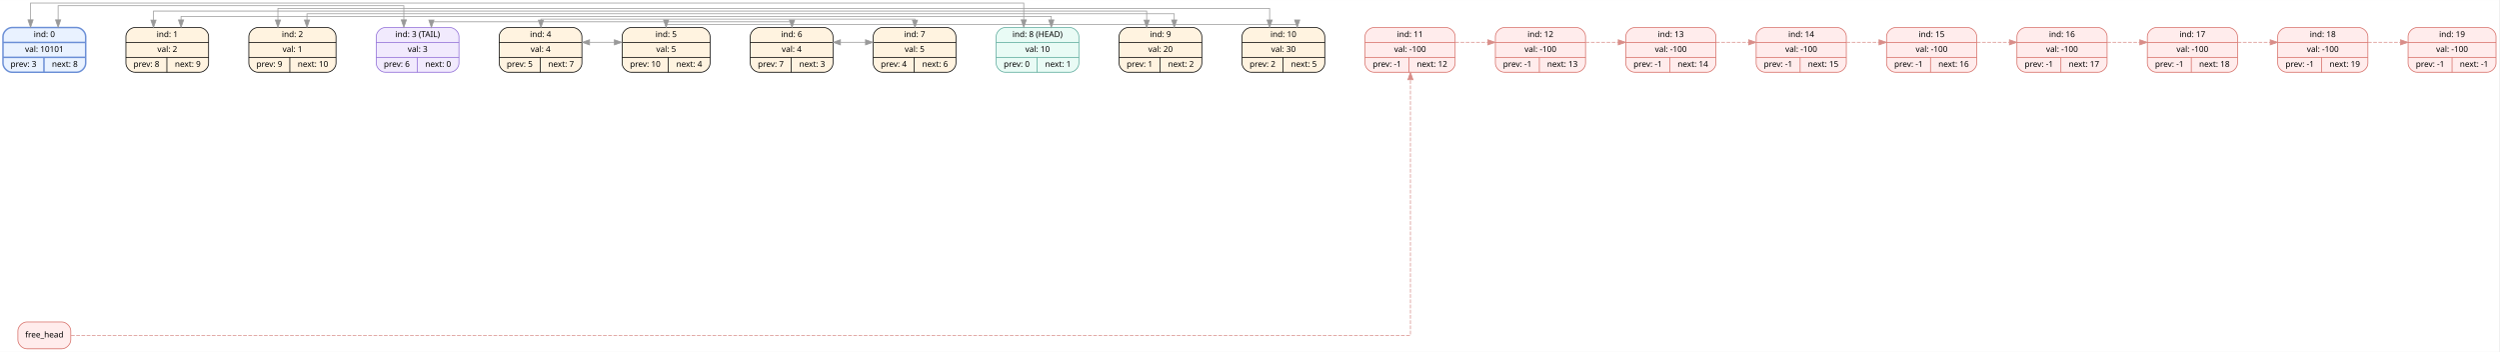
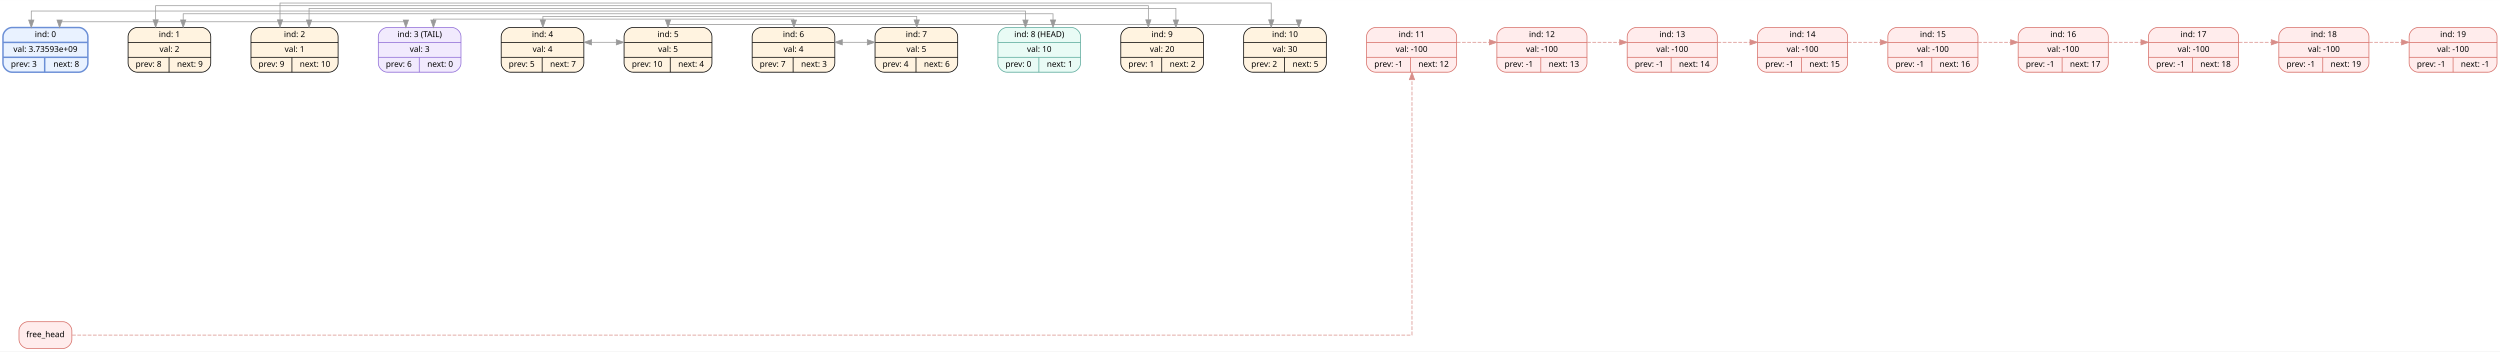
- <svg xmlns="http://www.w3.org/2000/svg" width="3354pt" height="472pt" viewBox="0.00 0.00 3354.00 471.90">
+ <svg xmlns="http://www.w3.org/2000/svg" width="3357pt" height="472pt" viewBox="0.00 0.00 3357.00 471.90">
  <g id="graph0" class="graph" transform="scale(1 1) rotate(0) translate(4 467.9)">
-     <polygon fill="white" stroke="transparent" points="-4,4 -4,-467.9 3350,-467.9 3350,4 -4,4" />
+     <polygon fill="white" stroke="transparent" points="-4,4 -4,-467.9 3353,-467.9 3353,4 -4,4" />
    <g id="node1" class="node">
-       <path fill="#e9f2ff" stroke="#6b8fd6" stroke-width="2" d="M12,-371C12,-371 99,-371 99,-371 105,-371 111,-377 111,-383 111,-383 111,-419 111,-419 111,-425 105,-431 99,-431 99,-431 12,-431 12,-431 6,-431 0,-425 0,-419 0,-419 0,-383 0,-383 0,-377 6,-371 12,-371" />
-       <text text-anchor="middle" x="55.5" y="-418.2" font-family="Fira Mono" font-size="11.00">ind: 0</text>
-       <polyline fill="none" stroke="#6b8fd6" stroke-width="2" points="0,-411 111,-411 " />
-       <text text-anchor="middle" x="55.5" y="-398.2" font-family="Fira Mono" font-size="11.00">val: 10101</text>
-       <polyline fill="none" stroke="#6b8fd6" stroke-width="2" points="0,-391 111,-391 " />
-       <text text-anchor="middle" x="27.5" y="-378.2" font-family="Fira Mono" font-size="11.00">prev: 3</text>
-       <polyline fill="none" stroke="#6b8fd6" stroke-width="2" points="55,-371 55,-391 " />
-       <text text-anchor="middle" x="83" y="-378.2" font-family="Fira Mono" font-size="11.00">next: 8</text>
+       <path fill="#e9f2ff" stroke="#6b8fd6" stroke-width="2" d="M12,-371C12,-371 102,-371 102,-371 108,-371 114,-377 114,-383 114,-383 114,-419 114,-419 114,-425 108,-431 102,-431 102,-431 12,-431 12,-431 6,-431 0,-425 0,-419 0,-419 0,-383 0,-383 0,-377 6,-371 12,-371" />
+       <text text-anchor="middle" x="57" y="-418.2" font-family="Fira Mono" font-size="11.00">ind: 0</text>
+       <polyline fill="none" stroke="#6b8fd6" stroke-width="2" points="0,-411 114,-411 " />
+       <text text-anchor="middle" x="57" y="-398.2" font-family="Fira Mono" font-size="11.00">val: 3.73593e+09</text>
+       <polyline fill="none" stroke="#6b8fd6" stroke-width="2" points="0,-391 114,-391 " />
+       <text text-anchor="middle" x="28" y="-378.2" font-family="Fira Mono" font-size="11.00">prev: 3</text>
+       <polyline fill="none" stroke="#6b8fd6" stroke-width="2" points="56,-371 56,-391 " />
+       <text text-anchor="middle" x="85" y="-378.2" font-family="Fira Mono" font-size="11.00">next: 8</text>
    </g>
    <g id="node2" class="node">
-       <path fill="#fff3e0" stroke="#000000" d="M177,-371C177,-371 264,-371 264,-371 270,-371 276,-377 276,-383 276,-383 276,-419 276,-419 276,-425 270,-431 264,-431 264,-431 177,-431 177,-431 171,-431 165,-425 165,-419 165,-419 165,-383 165,-383 165,-377 171,-371 177,-371" />
-       <text text-anchor="middle" x="220.5" y="-418.2" font-family="Fira Mono" font-size="11.00">ind: 1</text>
-       <polyline fill="none" stroke="#000000" points="165,-411 276,-411 " />
-       <text text-anchor="middle" x="220.5" y="-398.2" font-family="Fira Mono" font-size="11.00">val: 2</text>
-       <polyline fill="none" stroke="#000000" points="165,-391 276,-391 " />
-       <text text-anchor="middle" x="192.5" y="-378.2" font-family="Fira Mono" font-size="11.00">prev: 8</text>
-       <polyline fill="none" stroke="#000000" points="220,-371 220,-391 " />
-       <text text-anchor="middle" x="248" y="-378.2" font-family="Fira Mono" font-size="11.00">next: 9</text>
+       <path fill="#fff3e0" stroke="#000000" d="M180,-371C180,-371 267,-371 267,-371 273,-371 279,-377 279,-383 279,-383 279,-419 279,-419 279,-425 273,-431 267,-431 267,-431 180,-431 180,-431 174,-431 168,-425 168,-419 168,-419 168,-383 168,-383 168,-377 174,-371 180,-371" />
+       <text text-anchor="middle" x="223.5" y="-418.2" font-family="Fira Mono" font-size="11.00">ind: 1</text>
+       <polyline fill="none" stroke="#000000" points="168,-411 279,-411 " />
+       <text text-anchor="middle" x="223.5" y="-398.2" font-family="Fira Mono" font-size="11.00">val: 2</text>
+       <polyline fill="none" stroke="#000000" points="168,-391 279,-391 " />
+       <text text-anchor="middle" x="195.5" y="-378.2" font-family="Fira Mono" font-size="11.00">prev: 8</text>
+       <polyline fill="none" stroke="#000000" points="223,-371 223,-391 " />
+       <text text-anchor="middle" x="251" y="-378.2" font-family="Fira Mono" font-size="11.00">next: 9</text>
    </g>
    <g id="node9" class="node">
-       <path fill="#e9fbf5" stroke="#5aa99b" d="M1345,-371C1345,-371 1432,-371 1432,-371 1438,-371 1444,-377 1444,-383 1444,-383 1444,-419 1444,-419 1444,-425 1438,-431 1432,-431 1432,-431 1345,-431 1345,-431 1339,-431 1333,-425 1333,-419 1333,-419 1333,-383 1333,-383 1333,-377 1339,-371 1345,-371" />
-       <text text-anchor="middle" x="1388.5" y="-418.2" font-family="Fira Mono" font-size="11.00">ind: 8 (HEAD)</text>
-       <polyline fill="none" stroke="#5aa99b" points="1333,-411 1444,-411 " />
-       <text text-anchor="middle" x="1388.5" y="-398.2" font-family="Fira Mono" font-size="11.00">val: 10</text>
-       <polyline fill="none" stroke="#5aa99b" points="1333,-391 1444,-391 " />
-       <text text-anchor="middle" x="1360.5" y="-378.2" font-family="Fira Mono" font-size="11.00">prev: 0</text>
-       <polyline fill="none" stroke="#5aa99b" points="1388,-371 1388,-391 " />
-       <text text-anchor="middle" x="1416" y="-378.2" font-family="Fira Mono" font-size="11.00">next: 1</text>
+       <path fill="#e9fbf5" stroke="#5aa99b" d="M1348,-371C1348,-371 1435,-371 1435,-371 1441,-371 1447,-377 1447,-383 1447,-383 1447,-419 1447,-419 1447,-425 1441,-431 1435,-431 1435,-431 1348,-431 1348,-431 1342,-431 1336,-425 1336,-419 1336,-419 1336,-383 1336,-383 1336,-377 1342,-371 1348,-371" />
+       <text text-anchor="middle" x="1391.5" y="-418.2" font-family="Fira Mono" font-size="11.00">ind: 8 (HEAD)</text>
+       <polyline fill="none" stroke="#5aa99b" points="1336,-411 1447,-411 " />
+       <text text-anchor="middle" x="1391.5" y="-398.2" font-family="Fira Mono" font-size="11.00">val: 10</text>
+       <polyline fill="none" stroke="#5aa99b" points="1336,-391 1447,-391 " />
+       <text text-anchor="middle" x="1363.5" y="-378.2" font-family="Fira Mono" font-size="11.00">prev: 0</text>
+       <polyline fill="none" stroke="#5aa99b" points="1391,-371 1391,-391 " />
+       <text text-anchor="middle" x="1419" y="-378.2" font-family="Fira Mono" font-size="11.00">next: 1</text>
    </g>
    <g id="edge28" class="edge">
-       <path fill="none" stroke="#999999" d="M37,-441.34C37,-441.34 37,-463.9 37,-463.9 37,-463.9 1370,-463.9 1370,-463.9 1370,-463.9 1370,-441.34 1370,-441.34" />
-       <polygon fill="#999999" stroke="#999999" points="40.5,-441.34 37,-431.34 33.5,-441.34 40.5,-441.34" />
-       <polygon fill="#999999" stroke="#999999" points="1373.5,-441.34 1370,-431.34 1366.5,-441.34 1373.5,-441.34" />
+       <path fill="none" stroke="#999999" d="M38,-441C38,-441 38,-453.1 38,-453.1 38,-453.1 1373,-453.1 1373,-453.1 1373,-453.1 1373,-441 1373,-441" />
+       <polygon fill="#999999" stroke="#999999" points="41.5,-441 38,-431 34.5,-441 41.5,-441" />
+       <polygon fill="#999999" stroke="#999999" points="1376.5,-441 1373,-431 1369.5,-441 1376.5,-441" />
    </g>
    <g id="node3" class="node">
-       <path fill="#fff3e0" stroke="#000000" d="M342,-371C342,-371 435,-371 435,-371 441,-371 447,-377 447,-383 447,-383 447,-419 447,-419 447,-425 441,-431 435,-431 435,-431 342,-431 342,-431 336,-431 330,-425 330,-419 330,-419 330,-383 330,-383 330,-377 336,-371 342,-371" />
-       <text text-anchor="middle" x="388.5" y="-418.2" font-family="Fira Mono" font-size="11.00">ind: 2</text>
-       <polyline fill="none" stroke="#000000" points="330,-411 447,-411 " />
-       <text text-anchor="middle" x="388.5" y="-398.2" font-family="Fira Mono" font-size="11.00">val: 1</text>
-       <polyline fill="none" stroke="#000000" points="330,-391 447,-391 " />
-       <text text-anchor="middle" x="357.5" y="-378.2" font-family="Fira Mono" font-size="11.00">prev: 9</text>
-       <polyline fill="none" stroke="#000000" points="385,-371 385,-391 " />
-       <text text-anchor="middle" x="416" y="-378.2" font-family="Fira Mono" font-size="11.00">next: 10</text>
+       <path fill="#fff3e0" stroke="#000000" d="M345,-371C345,-371 438,-371 438,-371 444,-371 450,-377 450,-383 450,-383 450,-419 450,-419 450,-425 444,-431 438,-431 438,-431 345,-431 345,-431 339,-431 333,-425 333,-419 333,-419 333,-383 333,-383 333,-377 339,-371 345,-371" />
+       <text text-anchor="middle" x="391.5" y="-418.2" font-family="Fira Mono" font-size="11.00">ind: 2</text>
+       <polyline fill="none" stroke="#000000" points="333,-411 450,-411 " />
+       <text text-anchor="middle" x="391.5" y="-398.2" font-family="Fira Mono" font-size="11.00">val: 1</text>
+       <polyline fill="none" stroke="#000000" points="333,-391 450,-391 " />
+       <text text-anchor="middle" x="360.5" y="-378.2" font-family="Fira Mono" font-size="11.00">prev: 9</text>
+       <polyline fill="none" stroke="#000000" points="388,-371 388,-391 " />
+       <text text-anchor="middle" x="419" y="-378.2" font-family="Fira Mono" font-size="11.00">next: 10</text>
    </g>
    <g id="node10" class="node">
-       <path fill="#fff3e0" stroke="#000000" d="M1510,-371C1510,-371 1597,-371 1597,-371 1603,-371 1609,-377 1609,-383 1609,-383 1609,-419 1609,-419 1609,-425 1603,-431 1597,-431 1597,-431 1510,-431 1510,-431 1504,-431 1498,-425 1498,-419 1498,-419 1498,-383 1498,-383 1498,-377 1504,-371 1510,-371" />
-       <text text-anchor="middle" x="1553.5" y="-418.2" font-family="Fira Mono" font-size="11.00">ind: 9</text>
-       <polyline fill="none" stroke="#000000" points="1498,-411 1609,-411 " />
-       <text text-anchor="middle" x="1553.5" y="-398.2" font-family="Fira Mono" font-size="11.00">val: 20</text>
-       <polyline fill="none" stroke="#000000" points="1498,-391 1609,-391 " />
-       <text text-anchor="middle" x="1525.5" y="-378.2" font-family="Fira Mono" font-size="11.00">prev: 1</text>
-       <polyline fill="none" stroke="#000000" points="1553,-371 1553,-391 " />
-       <text text-anchor="middle" x="1581" y="-378.2" font-family="Fira Mono" font-size="11.00">next: 2</text>
+       <path fill="#fff3e0" stroke="#000000" d="M1513,-371C1513,-371 1600,-371 1600,-371 1606,-371 1612,-377 1612,-383 1612,-383 1612,-419 1612,-419 1612,-425 1606,-431 1600,-431 1600,-431 1513,-431 1513,-431 1507,-431 1501,-425 1501,-419 1501,-419 1501,-383 1501,-383 1501,-377 1507,-371 1513,-371" />
+       <text text-anchor="middle" x="1556.5" y="-418.2" font-family="Fira Mono" font-size="11.00">ind: 9</text>
+       <polyline fill="none" stroke="#000000" points="1501,-411 1612,-411 " />
+       <text text-anchor="middle" x="1556.5" y="-398.2" font-family="Fira Mono" font-size="11.00">val: 20</text>
+       <polyline fill="none" stroke="#000000" points="1501,-391 1612,-391 " />
+       <text text-anchor="middle" x="1528.5" y="-378.2" font-family="Fira Mono" font-size="11.00">prev: 1</text>
+       <polyline fill="none" stroke="#000000" points="1556,-371 1556,-391 " />
+       <text text-anchor="middle" x="1584" y="-378.2" font-family="Fira Mono" font-size="11.00">next: 2</text>
    </g>
    <g id="edge29" class="edge">
-       <path fill="none" stroke="#999999" d="M202,-441C202,-441 202,-453.1 202,-453.1 202,-453.1 1535,-453.1 1535,-453.1 1535,-453.1 1535,-441 1535,-441" />
-       <polygon fill="#999999" stroke="#999999" points="205.5,-441 202,-431 198.5,-441 205.5,-441" />
-       <polygon fill="#999999" stroke="#999999" points="1538.5,-441 1535,-431 1531.5,-441 1538.5,-441" />
+       <path fill="none" stroke="#999999" d="M205,-441.34C205,-441.34 205,-460.3 205,-460.3 205,-460.3 1538,-460.3 1538,-460.3 1538,-460.3 1538,-441.34 1538,-441.34" />
+       <polygon fill="#999999" stroke="#999999" points="208.5,-441.34 205,-431.34 201.5,-441.34 208.5,-441.34" />
+       <polygon fill="#999999" stroke="#999999" points="1541.5,-441.34 1538,-431.34 1534.5,-441.34 1541.5,-441.34" />
    </g>
    <g id="node4" class="node">
-       <path fill="#f1eafd" stroke="#8e6bd6" d="M513,-371C513,-371 600,-371 600,-371 606,-371 612,-377 612,-383 612,-383 612,-419 612,-419 612,-425 606,-431 600,-431 600,-431 513,-431 513,-431 507,-431 501,-425 501,-419 501,-419 501,-383 501,-383 501,-377 507,-371 513,-371" />
-       <text text-anchor="middle" x="556.5" y="-418.2" font-family="Fira Mono" font-size="11.00">ind: 3 (TAIL)</text>
-       <polyline fill="none" stroke="#8e6bd6" points="501,-411 612,-411 " />
-       <text text-anchor="middle" x="556.5" y="-398.2" font-family="Fira Mono" font-size="11.00">val: 3</text>
-       <polyline fill="none" stroke="#8e6bd6" points="501,-391 612,-391 " />
-       <text text-anchor="middle" x="528.5" y="-378.2" font-family="Fira Mono" font-size="11.00">prev: 6</text>
-       <polyline fill="none" stroke="#8e6bd6" points="556,-371 556,-391 " />
-       <text text-anchor="middle" x="584" y="-378.2" font-family="Fira Mono" font-size="11.00">next: 0</text>
+       <path fill="#f1eafd" stroke="#8e6bd6" d="M516,-371C516,-371 603,-371 603,-371 609,-371 615,-377 615,-383 615,-383 615,-419 615,-419 615,-425 609,-431 603,-431 603,-431 516,-431 516,-431 510,-431 504,-425 504,-419 504,-419 504,-383 504,-383 504,-377 510,-371 516,-371" />
+       <text text-anchor="middle" x="559.5" y="-418.2" font-family="Fira Mono" font-size="11.00">ind: 3 (TAIL)</text>
+       <polyline fill="none" stroke="#8e6bd6" points="504,-411 615,-411 " />
+       <text text-anchor="middle" x="559.5" y="-398.2" font-family="Fira Mono" font-size="11.00">val: 3</text>
+       <polyline fill="none" stroke="#8e6bd6" points="504,-391 615,-391 " />
+       <text text-anchor="middle" x="531.5" y="-378.2" font-family="Fira Mono" font-size="11.00">prev: 6</text>
+       <polyline fill="none" stroke="#8e6bd6" points="559,-371 559,-391 " />
+       <text text-anchor="middle" x="587" y="-378.2" font-family="Fira Mono" font-size="11.00">next: 0</text>
    </g>
    <g id="node11" class="node">
-       <path fill="#fff3e0" stroke="#000000" d="M1675,-371C1675,-371 1762,-371 1762,-371 1768,-371 1774,-377 1774,-383 1774,-383 1774,-419 1774,-419 1774,-425 1768,-431 1762,-431 1762,-431 1675,-431 1675,-431 1669,-431 1663,-425 1663,-419 1663,-419 1663,-383 1663,-383 1663,-377 1669,-371 1675,-371" />
-       <text text-anchor="middle" x="1718.5" y="-418.2" font-family="Fira Mono" font-size="11.00">ind: 10</text>
-       <polyline fill="none" stroke="#000000" points="1663,-411 1774,-411 " />
-       <text text-anchor="middle" x="1718.5" y="-398.2" font-family="Fira Mono" font-size="11.00">val: 30</text>
-       <polyline fill="none" stroke="#000000" points="1663,-391 1774,-391 " />
-       <text text-anchor="middle" x="1690.5" y="-378.2" font-family="Fira Mono" font-size="11.00">prev: 2</text>
-       <polyline fill="none" stroke="#000000" points="1718,-371 1718,-391 " />
-       <text text-anchor="middle" x="1746" y="-378.2" font-family="Fira Mono" font-size="11.00">next: 5</text>
+       <path fill="#fff3e0" stroke="#000000" d="M1678,-371C1678,-371 1765,-371 1765,-371 1771,-371 1777,-377 1777,-383 1777,-383 1777,-419 1777,-419 1777,-425 1771,-431 1765,-431 1765,-431 1678,-431 1678,-431 1672,-431 1666,-425 1666,-419 1666,-419 1666,-383 1666,-383 1666,-377 1672,-371 1678,-371" />
+       <text text-anchor="middle" x="1721.5" y="-418.2" font-family="Fira Mono" font-size="11.00">ind: 10</text>
+       <polyline fill="none" stroke="#000000" points="1666,-411 1777,-411 " />
+       <text text-anchor="middle" x="1721.5" y="-398.2" font-family="Fira Mono" font-size="11.00">val: 30</text>
+       <polyline fill="none" stroke="#000000" points="1666,-391 1777,-391 " />
+       <text text-anchor="middle" x="1693.5" y="-378.2" font-family="Fira Mono" font-size="11.00">prev: 2</text>
+       <polyline fill="none" stroke="#000000" points="1721,-371 1721,-391 " />
+       <text text-anchor="middle" x="1749" y="-378.2" font-family="Fira Mono" font-size="11.00">next: 5</text>
    </g>
    <g id="edge30" class="edge">
-       <path fill="none" stroke="#999999" d="M369,-441.13C369,-441.13 369,-456.7 369,-456.7 369,-456.7 1700,-456.7 1700,-456.7 1700,-456.7 1700,-441.13 1700,-441.13" />
-       <polygon fill="#999999" stroke="#999999" points="372.5,-441.13 369,-431.13 365.5,-441.13 372.5,-441.13" />
-       <polygon fill="#999999" stroke="#999999" points="1703.5,-441.13 1700,-431.13 1696.5,-441.13 1703.5,-441.13" />
+       <path fill="none" stroke="#999999" d="M372,-441.34C372,-441.34 372,-463.9 372,-463.9 372,-463.9 1703,-463.9 1703,-463.9 1703,-463.9 1703,-441.34 1703,-441.34" />
+       <polygon fill="#999999" stroke="#999999" points="375.5,-441.34 372,-431.34 368.5,-441.34 375.5,-441.34" />
+       <polygon fill="#999999" stroke="#999999" points="1706.5,-441.34 1703,-431.34 1699.5,-441.34 1706.5,-441.34" />
    </g>
    <g id="edge31" class="edge">
-       <path fill="none" stroke="#999999" d="M538,-441.34C538,-441.34 538,-460.3 538,-460.3 538,-460.3 74,-460.3 74,-460.3 74,-460.3 74,-441.34 74,-441.34" />
-       <polygon fill="#999999" stroke="#999999" points="541.5,-441.34 538,-431.34 534.5,-441.34 541.5,-441.34" />
-       <polygon fill="#999999" stroke="#999999" points="77.5,-441.34 74,-431.34 70.5,-441.34 77.5,-441.34" />
+       <path fill="none" stroke="#999999" d="M541,-437.94C541,-437.94 541,-438.7 541,-438.7 541,-438.7 76,-438.7 76,-438.7 76,-438.7 76,-437.94 76,-437.94" />
+       <polygon fill="#999999" stroke="#999999" points="544.5,-441.07 541,-431.07 537.5,-441.07 544.5,-441.07" />
+       <polygon fill="#999999" stroke="#999999" points="79.5,-441.07 76,-431.07 72.5,-441.07 79.5,-441.07" />
    </g>
    <g id="node5" class="node">
-       <path fill="#fff3e0" stroke="#000000" d="M678,-371C678,-371 765,-371 765,-371 771,-371 777,-377 777,-383 777,-383 777,-419 777,-419 777,-425 771,-431 765,-431 765,-431 678,-431 678,-431 672,-431 666,-425 666,-419 666,-419 666,-383 666,-383 666,-377 672,-371 678,-371" />
-       <text text-anchor="middle" x="721.5" y="-418.2" font-family="Fira Mono" font-size="11.00">ind: 4</text>
-       <polyline fill="none" stroke="#000000" points="666,-411 777,-411 " />
-       <text text-anchor="middle" x="721.5" y="-398.2" font-family="Fira Mono" font-size="11.00">val: 4</text>
-       <polyline fill="none" stroke="#000000" points="666,-391 777,-391 " />
-       <text text-anchor="middle" x="693.5" y="-378.2" font-family="Fira Mono" font-size="11.00">prev: 5</text>
-       <polyline fill="none" stroke="#000000" points="721,-371 721,-391 " />
-       <text text-anchor="middle" x="749" y="-378.2" font-family="Fira Mono" font-size="11.00">next: 7</text>
+       <path fill="#fff3e0" stroke="#000000" d="M681,-371C681,-371 768,-371 768,-371 774,-371 780,-377 780,-383 780,-383 780,-419 780,-419 780,-425 774,-431 768,-431 768,-431 681,-431 681,-431 675,-431 669,-425 669,-419 669,-419 669,-383 669,-383 669,-377 675,-371 681,-371" />
+       <text text-anchor="middle" x="724.5" y="-418.2" font-family="Fira Mono" font-size="11.00">ind: 4</text>
+       <polyline fill="none" stroke="#000000" points="669,-411 780,-411 " />
+       <text text-anchor="middle" x="724.5" y="-398.2" font-family="Fira Mono" font-size="11.00">val: 4</text>
+       <polyline fill="none" stroke="#000000" points="669,-391 780,-391 " />
+       <text text-anchor="middle" x="696.5" y="-378.2" font-family="Fira Mono" font-size="11.00">prev: 5</text>
+       <polyline fill="none" stroke="#000000" points="724,-371 724,-391 " />
+       <text text-anchor="middle" x="752" y="-378.2" font-family="Fira Mono" font-size="11.00">next: 7</text>
    </g>
    <g id="node6" class="node">
-       <path fill="#fff3e0" stroke="#000000" d="M843,-371C843,-371 937,-371 937,-371 943,-371 949,-377 949,-383 949,-383 949,-419 949,-419 949,-425 943,-431 937,-431 937,-431 843,-431 843,-431 837,-431 831,-425 831,-419 831,-419 831,-383 831,-383 831,-377 837,-371 843,-371" />
-       <text text-anchor="middle" x="890" y="-418.2" font-family="Fira Mono" font-size="11.00">ind: 5</text>
-       <polyline fill="none" stroke="#000000" points="831,-411 949,-411 " />
-       <text text-anchor="middle" x="890" y="-398.2" font-family="Fira Mono" font-size="11.00">val: 5</text>
-       <polyline fill="none" stroke="#000000" points="831,-391 949,-391 " />
-       <text text-anchor="middle" x="862" y="-378.2" font-family="Fira Mono" font-size="11.00">prev: 10</text>
-       <polyline fill="none" stroke="#000000" points="893,-371 893,-391 " />
-       <text text-anchor="middle" x="921" y="-378.2" font-family="Fira Mono" font-size="11.00">next: 4</text>
+       <path fill="#fff3e0" stroke="#000000" d="M846,-371C846,-371 940,-371 940,-371 946,-371 952,-377 952,-383 952,-383 952,-419 952,-419 952,-425 946,-431 940,-431 940,-431 846,-431 846,-431 840,-431 834,-425 834,-419 834,-419 834,-383 834,-383 834,-377 840,-371 846,-371" />
+       <text text-anchor="middle" x="893" y="-418.2" font-family="Fira Mono" font-size="11.00">ind: 5</text>
+       <polyline fill="none" stroke="#000000" points="834,-411 952,-411 " />
+       <text text-anchor="middle" x="893" y="-398.2" font-family="Fira Mono" font-size="11.00">val: 5</text>
+       <polyline fill="none" stroke="#000000" points="834,-391 952,-391 " />
+       <text text-anchor="middle" x="865" y="-378.2" font-family="Fira Mono" font-size="11.00">prev: 10</text>
+       <polyline fill="none" stroke="#000000" points="896,-371 896,-391 " />
+       <text text-anchor="middle" x="924" y="-378.2" font-family="Fira Mono" font-size="11.00">next: 4</text>
    </g>
    <g id="node8" class="node">
-       <path fill="#fff3e0" stroke="#000000" d="M1180,-371C1180,-371 1267,-371 1267,-371 1273,-371 1279,-377 1279,-383 1279,-383 1279,-419 1279,-419 1279,-425 1273,-431 1267,-431 1267,-431 1180,-431 1180,-431 1174,-431 1168,-425 1168,-419 1168,-419 1168,-383 1168,-383 1168,-377 1174,-371 1180,-371" />
-       <text text-anchor="middle" x="1223.5" y="-418.2" font-family="Fira Mono" font-size="11.00">ind: 7</text>
-       <polyline fill="none" stroke="#000000" points="1168,-411 1279,-411 " />
-       <text text-anchor="middle" x="1223.5" y="-398.2" font-family="Fira Mono" font-size="11.00">val: 5</text>
-       <polyline fill="none" stroke="#000000" points="1168,-391 1279,-391 " />
-       <text text-anchor="middle" x="1195.5" y="-378.2" font-family="Fira Mono" font-size="11.00">prev: 4</text>
-       <polyline fill="none" stroke="#000000" points="1223,-371 1223,-391 " />
-       <text text-anchor="middle" x="1251" y="-378.2" font-family="Fira Mono" font-size="11.00">next: 6</text>
+       <path fill="#fff3e0" stroke="#000000" d="M1183,-371C1183,-371 1270,-371 1270,-371 1276,-371 1282,-377 1282,-383 1282,-383 1282,-419 1282,-419 1282,-425 1276,-431 1270,-431 1270,-431 1183,-431 1183,-431 1177,-431 1171,-425 1171,-419 1171,-419 1171,-383 1171,-383 1171,-377 1177,-371 1183,-371" />
+       <text text-anchor="middle" x="1226.5" y="-418.2" font-family="Fira Mono" font-size="11.00">ind: 7</text>
+       <polyline fill="none" stroke="#000000" points="1171,-411 1282,-411 " />
+       <text text-anchor="middle" x="1226.5" y="-398.2" font-family="Fira Mono" font-size="11.00">val: 5</text>
+       <polyline fill="none" stroke="#000000" points="1171,-391 1282,-391 " />
+       <text text-anchor="middle" x="1198.5" y="-378.2" font-family="Fira Mono" font-size="11.00">prev: 4</text>
+       <polyline fill="none" stroke="#000000" points="1226,-371 1226,-391 " />
+       <text text-anchor="middle" x="1254" y="-378.2" font-family="Fira Mono" font-size="11.00">next: 6</text>
    </g>
    <g id="edge32" class="edge">
-       <path fill="none" stroke="#999999" d="M722,-441.01C722,-441.01 722,-442.3 722,-442.3 722,-442.3 1224,-442.3 1224,-442.3 1224,-442.3 1224,-441.01 1224,-441.01" />
-       <polygon fill="#999999" stroke="#999999" points="725.5,-441.01 722,-431.01 718.5,-441.01 725.5,-441.01" />
-       <polygon fill="#999999" stroke="#999999" points="1227.5,-441.01 1224,-431.01 1220.5,-441.01 1227.5,-441.01" />
+       <path fill="none" stroke="#999999" d="M725,-441.2C725,-441.2 725,-445.9 725,-445.9 725,-445.9 1227,-445.9 1227,-445.9 1227,-445.9 1227,-441.2 1227,-441.2" />
+       <polygon fill="#999999" stroke="#999999" points="728.5,-441.2 725,-431.2 721.5,-441.2 728.5,-441.2" />
+       <polygon fill="#999999" stroke="#999999" points="1230.5,-441.2 1227,-431.2 1223.5,-441.2 1230.5,-441.2" />
    </g>
    <g id="edge33" class="edge">
-       <path fill="none" stroke="#999999" d="M820.59,-411.17C820.59,-411.17 787.27,-411.17 787.27,-411.17" />
-       <polygon fill="#999999" stroke="#999999" points="787.27,-407.67 777.27,-411.17 787.27,-414.67 787.27,-407.67" />
-       <polygon fill="#999999" stroke="#999999" points="820.59,-414.67 830.59,-411.17 820.59,-407.67 820.59,-414.67" />
+       <path fill="none" stroke="#999999" d="M823.59,-411.17C823.59,-411.17 790.27,-411.17 790.27,-411.17" />
+       <polygon fill="#999999" stroke="#999999" points="790.27,-407.67 780.27,-411.17 790.27,-414.67 790.27,-407.67" />
+       <polygon fill="#999999" stroke="#999999" points="823.59,-414.67 833.59,-411.17 823.59,-407.67 823.59,-414.67" />
    </g>
    <g id="node7" class="node">
-       <path fill="#fff3e0" stroke="#000000" d="M1015,-371C1015,-371 1102,-371 1102,-371 1108,-371 1114,-377 1114,-383 1114,-383 1114,-419 1114,-419 1114,-425 1108,-431 1102,-431 1102,-431 1015,-431 1015,-431 1009,-431 1003,-425 1003,-419 1003,-419 1003,-383 1003,-383 1003,-377 1009,-371 1015,-371" />
-       <text text-anchor="middle" x="1058.5" y="-418.2" font-family="Fira Mono" font-size="11.00">ind: 6</text>
-       <polyline fill="none" stroke="#000000" points="1003,-411 1114,-411 " />
-       <text text-anchor="middle" x="1058.5" y="-398.2" font-family="Fira Mono" font-size="11.00">val: 4</text>
-       <polyline fill="none" stroke="#000000" points="1003,-391 1114,-391 " />
-       <text text-anchor="middle" x="1030.5" y="-378.2" font-family="Fira Mono" font-size="11.00">prev: 7</text>
-       <polyline fill="none" stroke="#000000" points="1058,-371 1058,-391 " />
-       <text text-anchor="middle" x="1086" y="-378.2" font-family="Fira Mono" font-size="11.00">next: 3</text>
+       <path fill="#fff3e0" stroke="#000000" d="M1018,-371C1018,-371 1105,-371 1105,-371 1111,-371 1117,-377 1117,-383 1117,-383 1117,-419 1117,-419 1117,-425 1111,-431 1105,-431 1105,-431 1018,-431 1018,-431 1012,-431 1006,-425 1006,-419 1006,-419 1006,-383 1006,-383 1006,-377 1012,-371 1018,-371" />
+       <text text-anchor="middle" x="1061.5" y="-418.2" font-family="Fira Mono" font-size="11.00">ind: 6</text>
+       <polyline fill="none" stroke="#000000" points="1006,-411 1117,-411 " />
+       <text text-anchor="middle" x="1061.5" y="-398.2" font-family="Fira Mono" font-size="11.00">val: 4</text>
+       <polyline fill="none" stroke="#000000" points="1006,-391 1117,-391 " />
+       <text text-anchor="middle" x="1033.5" y="-378.2" font-family="Fira Mono" font-size="11.00">prev: 7</text>
+       <polyline fill="none" stroke="#000000" points="1061,-371 1061,-391 " />
+       <text text-anchor="middle" x="1089" y="-378.2" font-family="Fira Mono" font-size="11.00">next: 3</text>
    </g>
    <g id="edge34" class="edge">
-       <path fill="none" stroke="#999999" d="M1059,-437.94C1059,-437.94 1059,-438.7 1059,-438.7 1059,-438.7 575,-438.7 575,-438.7 575,-438.7 575,-437.94 575,-437.94" />
-       <polygon fill="#999999" stroke="#999999" points="1062.5,-441.07 1059,-431.07 1055.5,-441.07 1062.5,-441.07" />
-       <polygon fill="#999999" stroke="#999999" points="578.5,-441.07 575,-431.07 571.5,-441.07 578.5,-441.07" />
+       <path fill="none" stroke="#999999" d="M1062,-441.01C1062,-441.01 1062,-442.3 1062,-442.3 1062,-442.3 578,-442.3 578,-442.3 578,-442.3 578,-441.01 578,-441.01" />
+       <polygon fill="#999999" stroke="#999999" points="1065.5,-441.01 1062,-431.01 1058.5,-441.01 1065.5,-441.01" />
+       <polygon fill="#999999" stroke="#999999" points="581.5,-441.01 578,-431.01 574.5,-441.01 581.5,-441.01" />
    </g>
    <g id="edge35" class="edge">
-       <path fill="none" stroke="#999999" d="M1157.64,-411.17C1157.64,-411.17 1124.02,-411.17 1124.02,-411.17" />
-       <polygon fill="#999999" stroke="#999999" points="1124.02,-407.67 1114.02,-411.17 1124.02,-414.67 1124.02,-407.67" />
-       <polygon fill="#999999" stroke="#999999" points="1157.64,-414.67 1167.64,-411.17 1157.64,-407.67 1157.64,-414.67" />
+       <path fill="none" stroke="#999999" d="M1160.64,-411.17C1160.64,-411.17 1127.02,-411.17 1127.02,-411.17" />
+       <polygon fill="#999999" stroke="#999999" points="1127.02,-407.67 1117.02,-411.17 1127.02,-414.67 1127.02,-407.67" />
+       <polygon fill="#999999" stroke="#999999" points="1160.64,-414.67 1170.64,-411.17 1160.64,-407.67 1160.64,-414.67" />
    </g>
    <g id="edge36" class="edge">
-       <path fill="none" stroke="#999999" d="M1407,-441.2C1407,-441.2 1407,-445.9 1407,-445.9 1407,-445.9 239,-445.9 239,-445.9 239,-445.9 239,-441.2 239,-441.2" />
-       <polygon fill="#999999" stroke="#999999" points="1410.5,-441.2 1407,-431.2 1403.5,-441.2 1410.5,-441.2" />
-       <polygon fill="#999999" stroke="#999999" points="242.5,-441.2 239,-431.2 235.5,-441.2 242.5,-441.2" />
+       <path fill="none" stroke="#999999" d="M1410,-441.16C1410,-441.16 1410,-449.5 1410,-449.5 1410,-449.5 242,-449.5 242,-449.5 242,-449.5 242,-441.16 242,-441.16" />
+       <polygon fill="#999999" stroke="#999999" points="1413.5,-441.16 1410,-431.16 1406.5,-441.16 1413.5,-441.16" />
+       <polygon fill="#999999" stroke="#999999" points="245.5,-441.16 242,-431.16 238.5,-441.16 245.5,-441.16" />
    </g>
    <g id="edge37" class="edge">
-       <path fill="none" stroke="#999999" d="M1572,-441.16C1572,-441.16 1572,-449.5 1572,-449.5 1572,-449.5 408,-449.5 408,-449.5 408,-449.5 408,-441.16 408,-441.16" />
-       <polygon fill="#999999" stroke="#999999" points="1575.5,-441.16 1572,-431.16 1568.5,-441.16 1575.5,-441.16" />
-       <polygon fill="#999999" stroke="#999999" points="411.5,-441.16 408,-431.16 404.5,-441.16 411.5,-441.16" />
+       <path fill="none" stroke="#999999" d="M1575,-441.13C1575,-441.13 1575,-456.7 1575,-456.7 1575,-456.7 411,-456.7 411,-456.7 411,-456.7 411,-441.13 411,-441.13" />
+       <polygon fill="#999999" stroke="#999999" points="1578.5,-441.13 1575,-431.13 1571.5,-441.13 1578.5,-441.13" />
+       <polygon fill="#999999" stroke="#999999" points="414.5,-441.13 411,-431.13 407.5,-441.13 414.5,-441.13" />
    </g>
    <g id="edge38" class="edge">
-       <path fill="none" stroke="#999999" d="M1737,-434.71C1737,-434.71 1737,-435.1 1737,-435.1 1737,-435.1 890,-435.1 890,-435.1 890,-435.1 890,-434.71 890,-434.71" />
-       <polygon fill="#999999" stroke="#999999" points="1740.5,-441.19 1737,-431.19 1733.5,-441.19 1740.5,-441.19" />
-       <polygon fill="#999999" stroke="#999999" points="893.5,-441.19 890,-431.19 886.5,-441.19 893.5,-441.19" />
+       <path fill="none" stroke="#999999" d="M1740,-434.71C1740,-434.71 1740,-435.1 1740,-435.1 1740,-435.1 893,-435.1 893,-435.1 893,-435.1 893,-434.71 893,-434.71" />
+       <polygon fill="#999999" stroke="#999999" points="1743.5,-441.19 1740,-431.19 1736.5,-441.19 1743.5,-441.19" />
+       <polygon fill="#999999" stroke="#999999" points="896.5,-441.19 893,-431.19 889.5,-441.19 896.5,-441.19" />
    </g>
    <g id="node12" class="node">
-       <path fill="#ffecec" stroke="#d66d66" d="M1840,-371C1840,-371 1937,-371 1937,-371 1943,-371 1949,-377 1949,-383 1949,-383 1949,-419 1949,-419 1949,-425 1943,-431 1937,-431 1937,-431 1840,-431 1840,-431 1834,-431 1828,-425 1828,-419 1828,-419 1828,-383 1828,-383 1828,-377 1834,-371 1840,-371" />
-       <text text-anchor="middle" x="1888.5" y="-418.2" font-family="Fira Mono" font-size="11.00">ind: 11</text>
-       <polyline fill="none" stroke="#d66d66" points="1828,-411 1949,-411 " />
-       <text text-anchor="middle" x="1888.5" y="-398.2" font-family="Fira Mono" font-size="11.00">val: -100</text>
-       <polyline fill="none" stroke="#d66d66" points="1828,-391 1949,-391 " />
-       <text text-anchor="middle" x="1857.5" y="-378.2" font-family="Fira Mono" font-size="11.00">prev: -1</text>
-       <polyline fill="none" stroke="#d66d66" points="1887,-371 1887,-391 " />
-       <text text-anchor="middle" x="1918" y="-378.2" font-family="Fira Mono" font-size="11.00">next: 12</text>
+       <path fill="#ffecec" stroke="#d66d66" d="M1843,-371C1843,-371 1940,-371 1940,-371 1946,-371 1952,-377 1952,-383 1952,-383 1952,-419 1952,-419 1952,-425 1946,-431 1940,-431 1940,-431 1843,-431 1843,-431 1837,-431 1831,-425 1831,-419 1831,-419 1831,-383 1831,-383 1831,-377 1837,-371 1843,-371" />
+       <text text-anchor="middle" x="1891.5" y="-418.2" font-family="Fira Mono" font-size="11.00">ind: 11</text>
+       <polyline fill="none" stroke="#d66d66" points="1831,-411 1952,-411 " />
+       <text text-anchor="middle" x="1891.5" y="-398.2" font-family="Fira Mono" font-size="11.00">val: -100</text>
+       <polyline fill="none" stroke="#d66d66" points="1831,-391 1952,-391 " />
+       <text text-anchor="middle" x="1860.5" y="-378.2" font-family="Fira Mono" font-size="11.00">prev: -1</text>
+       <polyline fill="none" stroke="#d66d66" points="1890,-371 1890,-391 " />
+       <text text-anchor="middle" x="1921" y="-378.2" font-family="Fira Mono" font-size="11.00">next: 12</text>
    </g>
    <g id="node13" class="node">
-       <path fill="#ffecec" stroke="#d66d66" d="M2015,-371C2015,-371 2112,-371 2112,-371 2118,-371 2124,-377 2124,-383 2124,-383 2124,-419 2124,-419 2124,-425 2118,-431 2112,-431 2112,-431 2015,-431 2015,-431 2009,-431 2003,-425 2003,-419 2003,-419 2003,-383 2003,-383 2003,-377 2009,-371 2015,-371" />
-       <text text-anchor="middle" x="2063.5" y="-418.2" font-family="Fira Mono" font-size="11.00">ind: 12</text>
-       <polyline fill="none" stroke="#d66d66" points="2003,-411 2124,-411 " />
-       <text text-anchor="middle" x="2063.5" y="-398.2" font-family="Fira Mono" font-size="11.00">val: -100</text>
-       <polyline fill="none" stroke="#d66d66" points="2003,-391 2124,-391 " />
-       <text text-anchor="middle" x="2032.5" y="-378.2" font-family="Fira Mono" font-size="11.00">prev: -1</text>
-       <polyline fill="none" stroke="#d66d66" points="2062,-371 2062,-391 " />
-       <text text-anchor="middle" x="2093" y="-378.2" font-family="Fira Mono" font-size="11.00">next: 13</text>
+       <path fill="#ffecec" stroke="#d66d66" d="M2018,-371C2018,-371 2115,-371 2115,-371 2121,-371 2127,-377 2127,-383 2127,-383 2127,-419 2127,-419 2127,-425 2121,-431 2115,-431 2115,-431 2018,-431 2018,-431 2012,-431 2006,-425 2006,-419 2006,-419 2006,-383 2006,-383 2006,-377 2012,-371 2018,-371" />
+       <text text-anchor="middle" x="2066.5" y="-418.2" font-family="Fira Mono" font-size="11.00">ind: 12</text>
+       <polyline fill="none" stroke="#d66d66" points="2006,-411 2127,-411 " />
+       <text text-anchor="middle" x="2066.5" y="-398.2" font-family="Fira Mono" font-size="11.00">val: -100</text>
+       <polyline fill="none" stroke="#d66d66" points="2006,-391 2127,-391 " />
+       <text text-anchor="middle" x="2035.5" y="-378.2" font-family="Fira Mono" font-size="11.00">prev: -1</text>
+       <polyline fill="none" stroke="#d66d66" points="2065,-371 2065,-391 " />
+       <text text-anchor="middle" x="2096" y="-378.2" font-family="Fira Mono" font-size="11.00">next: 13</text>
    </g>
    <g id="edge20" class="edge">
-       <path fill="none" stroke="#d88d88" stroke-dasharray="5,2" d="M1949.22,-411.17C1949.22,-411.17 1992.89,-411.17 1992.89,-411.17" />
-       <polygon fill="#d88d88" stroke="#d88d88" points="1992.89,-414.67 2002.89,-411.17 1992.89,-407.67 1992.89,-414.67" />
+       <path fill="none" stroke="#d88d88" stroke-dasharray="5,2" d="M1952.22,-411.17C1952.22,-411.17 1995.89,-411.17 1995.89,-411.17" />
+       <polygon fill="#d88d88" stroke="#d88d88" points="1995.89,-414.67 2005.89,-411.17 1995.89,-407.67 1995.89,-414.67" />
    </g>
    <g id="node14" class="node">
-       <path fill="#ffecec" stroke="#d66d66" d="M2190,-371C2190,-371 2287,-371 2287,-371 2293,-371 2299,-377 2299,-383 2299,-383 2299,-419 2299,-419 2299,-425 2293,-431 2287,-431 2287,-431 2190,-431 2190,-431 2184,-431 2178,-425 2178,-419 2178,-419 2178,-383 2178,-383 2178,-377 2184,-371 2190,-371" />
-       <text text-anchor="middle" x="2238.5" y="-418.2" font-family="Fira Mono" font-size="11.00">ind: 13</text>
-       <polyline fill="none" stroke="#d66d66" points="2178,-411 2299,-411 " />
-       <text text-anchor="middle" x="2238.5" y="-398.2" font-family="Fira Mono" font-size="11.00">val: -100</text>
-       <polyline fill="none" stroke="#d66d66" points="2178,-391 2299,-391 " />
-       <text text-anchor="middle" x="2207.5" y="-378.2" font-family="Fira Mono" font-size="11.00">prev: -1</text>
-       <polyline fill="none" stroke="#d66d66" points="2237,-371 2237,-391 " />
-       <text text-anchor="middle" x="2268" y="-378.2" font-family="Fira Mono" font-size="11.00">next: 14</text>
+       <path fill="#ffecec" stroke="#d66d66" d="M2193,-371C2193,-371 2290,-371 2290,-371 2296,-371 2302,-377 2302,-383 2302,-383 2302,-419 2302,-419 2302,-425 2296,-431 2290,-431 2290,-431 2193,-431 2193,-431 2187,-431 2181,-425 2181,-419 2181,-419 2181,-383 2181,-383 2181,-377 2187,-371 2193,-371" />
+       <text text-anchor="middle" x="2241.5" y="-418.2" font-family="Fira Mono" font-size="11.00">ind: 13</text>
+       <polyline fill="none" stroke="#d66d66" points="2181,-411 2302,-411 " />
+       <text text-anchor="middle" x="2241.5" y="-398.2" font-family="Fira Mono" font-size="11.00">val: -100</text>
+       <polyline fill="none" stroke="#d66d66" points="2181,-391 2302,-391 " />
+       <text text-anchor="middle" x="2210.5" y="-378.2" font-family="Fira Mono" font-size="11.00">prev: -1</text>
+       <polyline fill="none" stroke="#d66d66" points="2240,-371 2240,-391 " />
+       <text text-anchor="middle" x="2271" y="-378.2" font-family="Fira Mono" font-size="11.00">next: 14</text>
    </g>
    <g id="edge21" class="edge">
-       <path fill="none" stroke="#d88d88" stroke-dasharray="5,2" d="M2124.22,-411.17C2124.22,-411.17 2167.89,-411.17 2167.89,-411.17" />
-       <polygon fill="#d88d88" stroke="#d88d88" points="2167.89,-414.67 2177.89,-411.17 2167.89,-407.67 2167.89,-414.67" />
+       <path fill="none" stroke="#d88d88" stroke-dasharray="5,2" d="M2127.22,-411.17C2127.22,-411.17 2170.89,-411.17 2170.89,-411.17" />
+       <polygon fill="#d88d88" stroke="#d88d88" points="2170.89,-414.67 2180.89,-411.17 2170.89,-407.67 2170.89,-414.67" />
    </g>
    <g id="node15" class="node">
-       <path fill="#ffecec" stroke="#d66d66" d="M2365,-371C2365,-371 2462,-371 2462,-371 2468,-371 2474,-377 2474,-383 2474,-383 2474,-419 2474,-419 2474,-425 2468,-431 2462,-431 2462,-431 2365,-431 2365,-431 2359,-431 2353,-425 2353,-419 2353,-419 2353,-383 2353,-383 2353,-377 2359,-371 2365,-371" />
-       <text text-anchor="middle" x="2413.5" y="-418.2" font-family="Fira Mono" font-size="11.00">ind: 14</text>
-       <polyline fill="none" stroke="#d66d66" points="2353,-411 2474,-411 " />
-       <text text-anchor="middle" x="2413.5" y="-398.2" font-family="Fira Mono" font-size="11.00">val: -100</text>
-       <polyline fill="none" stroke="#d66d66" points="2353,-391 2474,-391 " />
-       <text text-anchor="middle" x="2382.5" y="-378.2" font-family="Fira Mono" font-size="11.00">prev: -1</text>
-       <polyline fill="none" stroke="#d66d66" points="2412,-371 2412,-391 " />
-       <text text-anchor="middle" x="2443" y="-378.2" font-family="Fira Mono" font-size="11.00">next: 15</text>
+       <path fill="#ffecec" stroke="#d66d66" d="M2368,-371C2368,-371 2465,-371 2465,-371 2471,-371 2477,-377 2477,-383 2477,-383 2477,-419 2477,-419 2477,-425 2471,-431 2465,-431 2465,-431 2368,-431 2368,-431 2362,-431 2356,-425 2356,-419 2356,-419 2356,-383 2356,-383 2356,-377 2362,-371 2368,-371" />
+       <text text-anchor="middle" x="2416.5" y="-418.2" font-family="Fira Mono" font-size="11.00">ind: 14</text>
+       <polyline fill="none" stroke="#d66d66" points="2356,-411 2477,-411 " />
+       <text text-anchor="middle" x="2416.5" y="-398.2" font-family="Fira Mono" font-size="11.00">val: -100</text>
+       <polyline fill="none" stroke="#d66d66" points="2356,-391 2477,-391 " />
+       <text text-anchor="middle" x="2385.5" y="-378.2" font-family="Fira Mono" font-size="11.00">prev: -1</text>
+       <polyline fill="none" stroke="#d66d66" points="2415,-371 2415,-391 " />
+       <text text-anchor="middle" x="2446" y="-378.2" font-family="Fira Mono" font-size="11.00">next: 15</text>
    </g>
    <g id="edge22" class="edge">
-       <path fill="none" stroke="#d88d88" stroke-dasharray="5,2" d="M2299.22,-411.17C2299.22,-411.17 2342.89,-411.17 2342.89,-411.17" />
-       <polygon fill="#d88d88" stroke="#d88d88" points="2342.89,-414.67 2352.89,-411.17 2342.89,-407.67 2342.89,-414.67" />
+       <path fill="none" stroke="#d88d88" stroke-dasharray="5,2" d="M2302.22,-411.17C2302.22,-411.17 2345.89,-411.17 2345.89,-411.17" />
+       <polygon fill="#d88d88" stroke="#d88d88" points="2345.89,-414.67 2355.89,-411.17 2345.89,-407.67 2345.89,-414.67" />
    </g>
    <g id="node16" class="node">
-       <path fill="#ffecec" stroke="#d66d66" d="M2540,-371C2540,-371 2637,-371 2637,-371 2643,-371 2649,-377 2649,-383 2649,-383 2649,-419 2649,-419 2649,-425 2643,-431 2637,-431 2637,-431 2540,-431 2540,-431 2534,-431 2528,-425 2528,-419 2528,-419 2528,-383 2528,-383 2528,-377 2534,-371 2540,-371" />
-       <text text-anchor="middle" x="2588.5" y="-418.2" font-family="Fira Mono" font-size="11.00">ind: 15</text>
-       <polyline fill="none" stroke="#d66d66" points="2528,-411 2649,-411 " />
-       <text text-anchor="middle" x="2588.5" y="-398.2" font-family="Fira Mono" font-size="11.00">val: -100</text>
-       <polyline fill="none" stroke="#d66d66" points="2528,-391 2649,-391 " />
-       <text text-anchor="middle" x="2557.5" y="-378.2" font-family="Fira Mono" font-size="11.00">prev: -1</text>
-       <polyline fill="none" stroke="#d66d66" points="2587,-371 2587,-391 " />
-       <text text-anchor="middle" x="2618" y="-378.2" font-family="Fira Mono" font-size="11.00">next: 16</text>
+       <path fill="#ffecec" stroke="#d66d66" d="M2543,-371C2543,-371 2640,-371 2640,-371 2646,-371 2652,-377 2652,-383 2652,-383 2652,-419 2652,-419 2652,-425 2646,-431 2640,-431 2640,-431 2543,-431 2543,-431 2537,-431 2531,-425 2531,-419 2531,-419 2531,-383 2531,-383 2531,-377 2537,-371 2543,-371" />
+       <text text-anchor="middle" x="2591.5" y="-418.2" font-family="Fira Mono" font-size="11.00">ind: 15</text>
+       <polyline fill="none" stroke="#d66d66" points="2531,-411 2652,-411 " />
+       <text text-anchor="middle" x="2591.5" y="-398.2" font-family="Fira Mono" font-size="11.00">val: -100</text>
+       <polyline fill="none" stroke="#d66d66" points="2531,-391 2652,-391 " />
+       <text text-anchor="middle" x="2560.5" y="-378.2" font-family="Fira Mono" font-size="11.00">prev: -1</text>
+       <polyline fill="none" stroke="#d66d66" points="2590,-371 2590,-391 " />
+       <text text-anchor="middle" x="2621" y="-378.2" font-family="Fira Mono" font-size="11.00">next: 16</text>
    </g>
    <g id="edge23" class="edge">
-       <path fill="none" stroke="#d88d88" stroke-dasharray="5,2" d="M2474.22,-411.17C2474.22,-411.17 2517.89,-411.17 2517.89,-411.17" />
-       <polygon fill="#d88d88" stroke="#d88d88" points="2517.89,-414.67 2527.89,-411.17 2517.89,-407.67 2517.89,-414.67" />
+       <path fill="none" stroke="#d88d88" stroke-dasharray="5,2" d="M2477.22,-411.17C2477.22,-411.17 2520.89,-411.17 2520.89,-411.17" />
+       <polygon fill="#d88d88" stroke="#d88d88" points="2520.89,-414.67 2530.89,-411.17 2520.89,-407.67 2520.89,-414.67" />
    </g>
    <g id="node17" class="node">
-       <path fill="#ffecec" stroke="#d66d66" d="M2715,-371C2715,-371 2812,-371 2812,-371 2818,-371 2824,-377 2824,-383 2824,-383 2824,-419 2824,-419 2824,-425 2818,-431 2812,-431 2812,-431 2715,-431 2715,-431 2709,-431 2703,-425 2703,-419 2703,-419 2703,-383 2703,-383 2703,-377 2709,-371 2715,-371" />
-       <text text-anchor="middle" x="2763.5" y="-418.2" font-family="Fira Mono" font-size="11.00">ind: 16</text>
-       <polyline fill="none" stroke="#d66d66" points="2703,-411 2824,-411 " />
-       <text text-anchor="middle" x="2763.5" y="-398.2" font-family="Fira Mono" font-size="11.00">val: -100</text>
-       <polyline fill="none" stroke="#d66d66" points="2703,-391 2824,-391 " />
-       <text text-anchor="middle" x="2732.5" y="-378.2" font-family="Fira Mono" font-size="11.00">prev: -1</text>
-       <polyline fill="none" stroke="#d66d66" points="2762,-371 2762,-391 " />
-       <text text-anchor="middle" x="2793" y="-378.2" font-family="Fira Mono" font-size="11.00">next: 17</text>
+       <path fill="#ffecec" stroke="#d66d66" d="M2718,-371C2718,-371 2815,-371 2815,-371 2821,-371 2827,-377 2827,-383 2827,-383 2827,-419 2827,-419 2827,-425 2821,-431 2815,-431 2815,-431 2718,-431 2718,-431 2712,-431 2706,-425 2706,-419 2706,-419 2706,-383 2706,-383 2706,-377 2712,-371 2718,-371" />
+       <text text-anchor="middle" x="2766.5" y="-418.2" font-family="Fira Mono" font-size="11.00">ind: 16</text>
+       <polyline fill="none" stroke="#d66d66" points="2706,-411 2827,-411 " />
+       <text text-anchor="middle" x="2766.5" y="-398.2" font-family="Fira Mono" font-size="11.00">val: -100</text>
+       <polyline fill="none" stroke="#d66d66" points="2706,-391 2827,-391 " />
+       <text text-anchor="middle" x="2735.5" y="-378.2" font-family="Fira Mono" font-size="11.00">prev: -1</text>
+       <polyline fill="none" stroke="#d66d66" points="2765,-371 2765,-391 " />
+       <text text-anchor="middle" x="2796" y="-378.2" font-family="Fira Mono" font-size="11.00">next: 17</text>
    </g>
    <g id="edge24" class="edge">
-       <path fill="none" stroke="#d88d88" stroke-dasharray="5,2" d="M2649.22,-411.17C2649.22,-411.17 2692.89,-411.17 2692.89,-411.17" />
-       <polygon fill="#d88d88" stroke="#d88d88" points="2692.89,-414.67 2702.89,-411.17 2692.89,-407.67 2692.89,-414.67" />
+       <path fill="none" stroke="#d88d88" stroke-dasharray="5,2" d="M2652.22,-411.17C2652.22,-411.17 2695.89,-411.17 2695.89,-411.17" />
+       <polygon fill="#d88d88" stroke="#d88d88" points="2695.89,-414.67 2705.89,-411.17 2695.89,-407.67 2695.89,-414.67" />
    </g>
    <g id="node18" class="node">
-       <path fill="#ffecec" stroke="#d66d66" d="M2890,-371C2890,-371 2987,-371 2987,-371 2993,-371 2999,-377 2999,-383 2999,-383 2999,-419 2999,-419 2999,-425 2993,-431 2987,-431 2987,-431 2890,-431 2890,-431 2884,-431 2878,-425 2878,-419 2878,-419 2878,-383 2878,-383 2878,-377 2884,-371 2890,-371" />
-       <text text-anchor="middle" x="2938.5" y="-418.2" font-family="Fira Mono" font-size="11.00">ind: 17</text>
-       <polyline fill="none" stroke="#d66d66" points="2878,-411 2999,-411 " />
-       <text text-anchor="middle" x="2938.5" y="-398.2" font-family="Fira Mono" font-size="11.00">val: -100</text>
-       <polyline fill="none" stroke="#d66d66" points="2878,-391 2999,-391 " />
-       <text text-anchor="middle" x="2907.5" y="-378.2" font-family="Fira Mono" font-size="11.00">prev: -1</text>
-       <polyline fill="none" stroke="#d66d66" points="2937,-371 2937,-391 " />
-       <text text-anchor="middle" x="2968" y="-378.2" font-family="Fira Mono" font-size="11.00">next: 18</text>
+       <path fill="#ffecec" stroke="#d66d66" d="M2893,-371C2893,-371 2990,-371 2990,-371 2996,-371 3002,-377 3002,-383 3002,-383 3002,-419 3002,-419 3002,-425 2996,-431 2990,-431 2990,-431 2893,-431 2893,-431 2887,-431 2881,-425 2881,-419 2881,-419 2881,-383 2881,-383 2881,-377 2887,-371 2893,-371" />
+       <text text-anchor="middle" x="2941.5" y="-418.2" font-family="Fira Mono" font-size="11.00">ind: 17</text>
+       <polyline fill="none" stroke="#d66d66" points="2881,-411 3002,-411 " />
+       <text text-anchor="middle" x="2941.5" y="-398.2" font-family="Fira Mono" font-size="11.00">val: -100</text>
+       <polyline fill="none" stroke="#d66d66" points="2881,-391 3002,-391 " />
+       <text text-anchor="middle" x="2910.5" y="-378.2" font-family="Fira Mono" font-size="11.00">prev: -1</text>
+       <polyline fill="none" stroke="#d66d66" points="2940,-371 2940,-391 " />
+       <text text-anchor="middle" x="2971" y="-378.2" font-family="Fira Mono" font-size="11.00">next: 18</text>
    </g>
    <g id="edge25" class="edge">
-       <path fill="none" stroke="#d88d88" stroke-dasharray="5,2" d="M2824.22,-411.17C2824.22,-411.17 2867.89,-411.17 2867.89,-411.17" />
-       <polygon fill="#d88d88" stroke="#d88d88" points="2867.89,-414.67 2877.89,-411.17 2867.89,-407.67 2867.89,-414.67" />
+       <path fill="none" stroke="#d88d88" stroke-dasharray="5,2" d="M2827.22,-411.17C2827.22,-411.17 2870.89,-411.17 2870.89,-411.17" />
+       <polygon fill="#d88d88" stroke="#d88d88" points="2870.89,-414.67 2880.89,-411.17 2870.89,-407.67 2870.89,-414.67" />
    </g>
    <g id="node19" class="node">
-       <path fill="#ffecec" stroke="#d66d66" d="M3065,-371C3065,-371 3162,-371 3162,-371 3168,-371 3174,-377 3174,-383 3174,-383 3174,-419 3174,-419 3174,-425 3168,-431 3162,-431 3162,-431 3065,-431 3065,-431 3059,-431 3053,-425 3053,-419 3053,-419 3053,-383 3053,-383 3053,-377 3059,-371 3065,-371" />
-       <text text-anchor="middle" x="3113.5" y="-418.2" font-family="Fira Mono" font-size="11.00">ind: 18</text>
-       <polyline fill="none" stroke="#d66d66" points="3053,-411 3174,-411 " />
-       <text text-anchor="middle" x="3113.5" y="-398.2" font-family="Fira Mono" font-size="11.00">val: -100</text>
-       <polyline fill="none" stroke="#d66d66" points="3053,-391 3174,-391 " />
-       <text text-anchor="middle" x="3082.5" y="-378.2" font-family="Fira Mono" font-size="11.00">prev: -1</text>
-       <polyline fill="none" stroke="#d66d66" points="3112,-371 3112,-391 " />
-       <text text-anchor="middle" x="3143" y="-378.2" font-family="Fira Mono" font-size="11.00">next: 19</text>
+       <path fill="#ffecec" stroke="#d66d66" d="M3068,-371C3068,-371 3165,-371 3165,-371 3171,-371 3177,-377 3177,-383 3177,-383 3177,-419 3177,-419 3177,-425 3171,-431 3165,-431 3165,-431 3068,-431 3068,-431 3062,-431 3056,-425 3056,-419 3056,-419 3056,-383 3056,-383 3056,-377 3062,-371 3068,-371" />
+       <text text-anchor="middle" x="3116.5" y="-418.2" font-family="Fira Mono" font-size="11.00">ind: 18</text>
+       <polyline fill="none" stroke="#d66d66" points="3056,-411 3177,-411 " />
+       <text text-anchor="middle" x="3116.5" y="-398.2" font-family="Fira Mono" font-size="11.00">val: -100</text>
+       <polyline fill="none" stroke="#d66d66" points="3056,-391 3177,-391 " />
+       <text text-anchor="middle" x="3085.5" y="-378.2" font-family="Fira Mono" font-size="11.00">prev: -1</text>
+       <polyline fill="none" stroke="#d66d66" points="3115,-371 3115,-391 " />
+       <text text-anchor="middle" x="3146" y="-378.2" font-family="Fira Mono" font-size="11.00">next: 19</text>
    </g>
    <g id="edge26" class="edge">
-       <path fill="none" stroke="#d88d88" stroke-dasharray="5,2" d="M2999.22,-411.17C2999.22,-411.17 3042.89,-411.17 3042.89,-411.17" />
-       <polygon fill="#d88d88" stroke="#d88d88" points="3042.89,-414.67 3052.89,-411.17 3042.89,-407.67 3042.89,-414.67" />
+       <path fill="none" stroke="#d88d88" stroke-dasharray="5,2" d="M3002.22,-411.17C3002.22,-411.17 3045.89,-411.17 3045.89,-411.17" />
+       <polygon fill="#d88d88" stroke="#d88d88" points="3045.89,-414.67 3055.89,-411.17 3045.89,-407.67 3045.89,-414.67" />
    </g>
    <g id="node20" class="node">
-       <path fill="#ffecec" stroke="#d66d66" d="M3240,-371C3240,-371 3334,-371 3334,-371 3340,-371 3346,-377 3346,-383 3346,-383 3346,-419 3346,-419 3346,-425 3340,-431 3334,-431 3334,-431 3240,-431 3240,-431 3234,-431 3228,-425 3228,-419 3228,-419 3228,-383 3228,-383 3228,-377 3234,-371 3240,-371" />
-       <text text-anchor="middle" x="3287" y="-418.2" font-family="Fira Mono" font-size="11.00">ind: 19</text>
-       <polyline fill="none" stroke="#d66d66" points="3228,-411 3346,-411 " />
-       <text text-anchor="middle" x="3287" y="-398.2" font-family="Fira Mono" font-size="11.00">val: -100</text>
-       <polyline fill="none" stroke="#d66d66" points="3228,-391 3346,-391 " />
-       <text text-anchor="middle" x="3257.5" y="-378.2" font-family="Fira Mono" font-size="11.00">prev: -1</text>
-       <polyline fill="none" stroke="#d66d66" points="3287,-371 3287,-391 " />
-       <text text-anchor="middle" x="3316.5" y="-378.2" font-family="Fira Mono" font-size="11.00">next: -1</text>
+       <path fill="#ffecec" stroke="#d66d66" d="M3243,-371C3243,-371 3337,-371 3337,-371 3343,-371 3349,-377 3349,-383 3349,-383 3349,-419 3349,-419 3349,-425 3343,-431 3337,-431 3337,-431 3243,-431 3243,-431 3237,-431 3231,-425 3231,-419 3231,-419 3231,-383 3231,-383 3231,-377 3237,-371 3243,-371" />
+       <text text-anchor="middle" x="3290" y="-418.2" font-family="Fira Mono" font-size="11.00">ind: 19</text>
+       <polyline fill="none" stroke="#d66d66" points="3231,-411 3349,-411 " />
+       <text text-anchor="middle" x="3290" y="-398.2" font-family="Fira Mono" font-size="11.00">val: -100</text>
+       <polyline fill="none" stroke="#d66d66" points="3231,-391 3349,-391 " />
+       <text text-anchor="middle" x="3260.5" y="-378.2" font-family="Fira Mono" font-size="11.00">prev: -1</text>
+       <polyline fill="none" stroke="#d66d66" points="3290,-371 3290,-391 " />
+       <text text-anchor="middle" x="3319.5" y="-378.2" font-family="Fira Mono" font-size="11.00">next: -1</text>
    </g>
    <g id="edge27" class="edge">
-       <path fill="none" stroke="#d88d88" stroke-dasharray="5,2" d="M3174.18,-411.17C3174.18,-411.17 3217.81,-411.17 3217.81,-411.17" />
-       <polygon fill="#d88d88" stroke="#d88d88" points="3217.81,-414.67 3227.81,-411.17 3217.81,-407.67 3217.81,-414.67" />
+       <path fill="none" stroke="#d88d88" stroke-dasharray="5,2" d="M3177.18,-411.17C3177.18,-411.17 3220.81,-411.17 3220.81,-411.17" />
+       <polygon fill="#d88d88" stroke="#d88d88" points="3220.81,-414.67 3230.81,-411.17 3220.81,-407.67 3220.81,-414.67" />
    </g>
    <g id="node21" class="node">
-       <path fill="#ffecec" stroke="#d66d66" d="M79,-36C79,-36 32,-36 32,-36 26,-36 20,-30 20,-24 20,-24 20,-12 20,-12 20,-6 26,0 32,0 32,0 79,0 79,0 85,0 91,-6 91,-12 91,-12 91,-24 91,-24 91,-30 85,-36 79,-36" />
-       <text text-anchor="middle" x="55.5" y="-15.2" font-family="Fira Mono" font-size="11.00">free_head</text>
+       <path fill="#ffecec" stroke="#d66d66" d="M80.5,-36C80.5,-36 33.5,-36 33.5,-36 27.5,-36 21.5,-30 21.5,-24 21.5,-24 21.5,-12 21.5,-12 21.5,-6 27.5,0 33.5,0 33.5,0 80.5,0 80.5,0 86.5,0 92.5,-6 92.5,-12 92.5,-12 92.5,-24 92.5,-24 92.5,-30 86.5,-36 80.5,-36" />
+       <text text-anchor="middle" x="57" y="-15.2" font-family="Fira Mono" font-size="11.00">free_head</text>
    </g>
    <g id="edge39" class="edge">
-       <path fill="none" stroke="#d88d88" stroke-dasharray="5,2" d="M91.3,-18C347.26,-18 1889,-18 1889,-18 1889,-18 1889,-360.95 1889,-360.95" />
-       <polygon fill="#d88d88" stroke="#d88d88" points="1885.5,-360.95 1889,-370.95 1892.5,-360.95 1885.5,-360.95" />
+       <path fill="none" stroke="#d88d88" stroke-dasharray="5,2" d="M92.83,-18C348.99,-18 1892,-18 1892,-18 1892,-18 1892,-360.95 1892,-360.95" />
+       <polygon fill="#d88d88" stroke="#d88d88" points="1888.5,-360.95 1892,-370.95 1895.5,-360.95 1888.5,-360.95" />
    </g>
  </g>
</svg>
